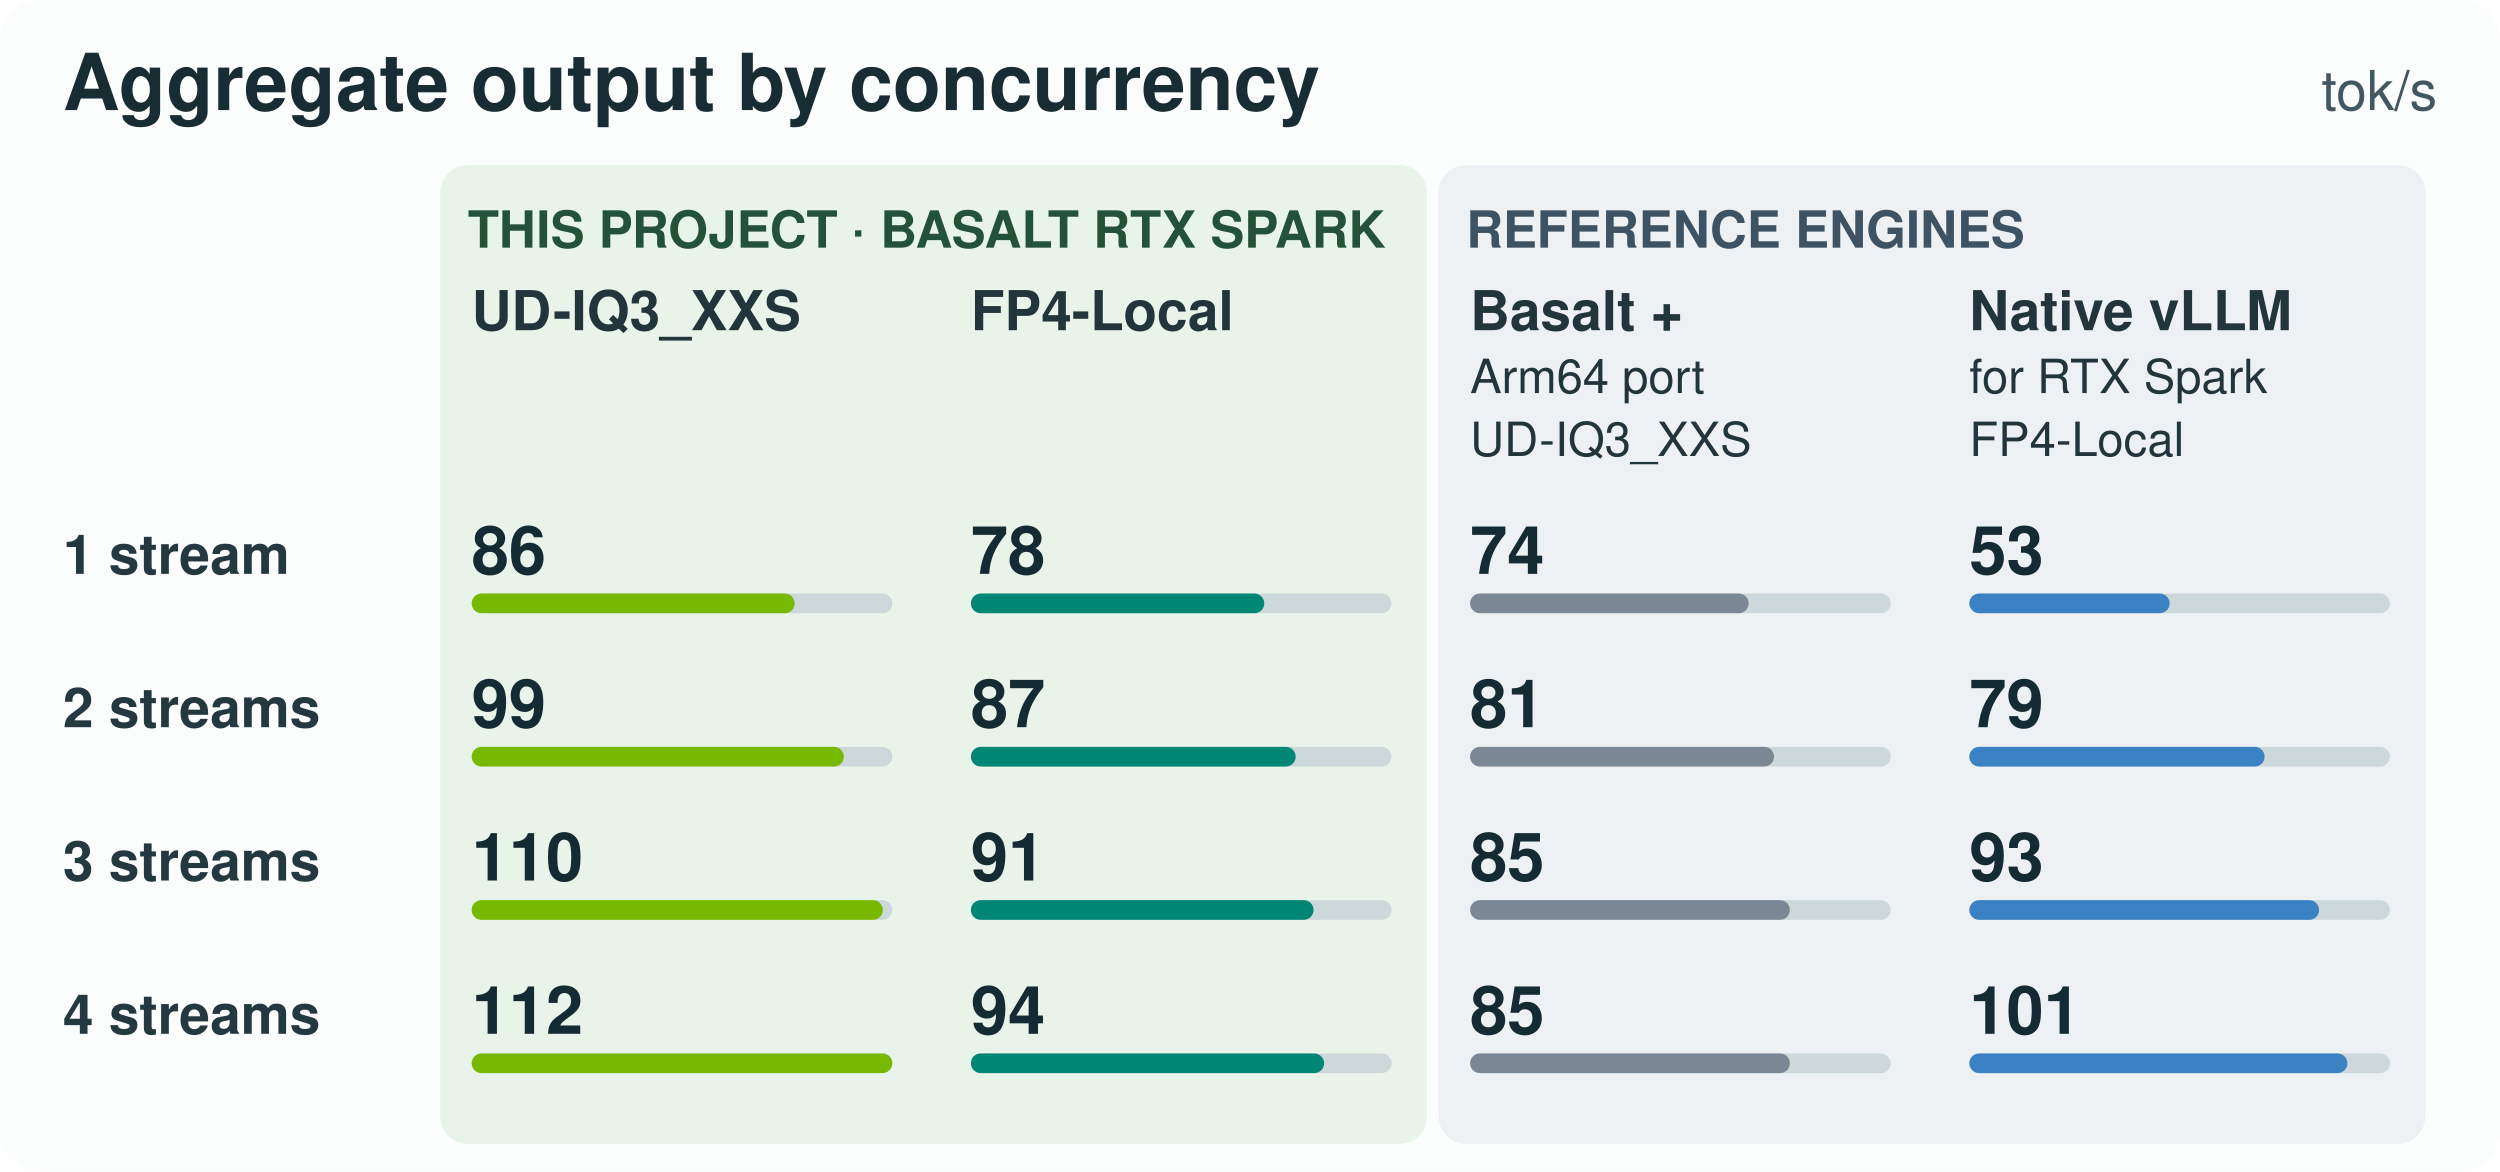
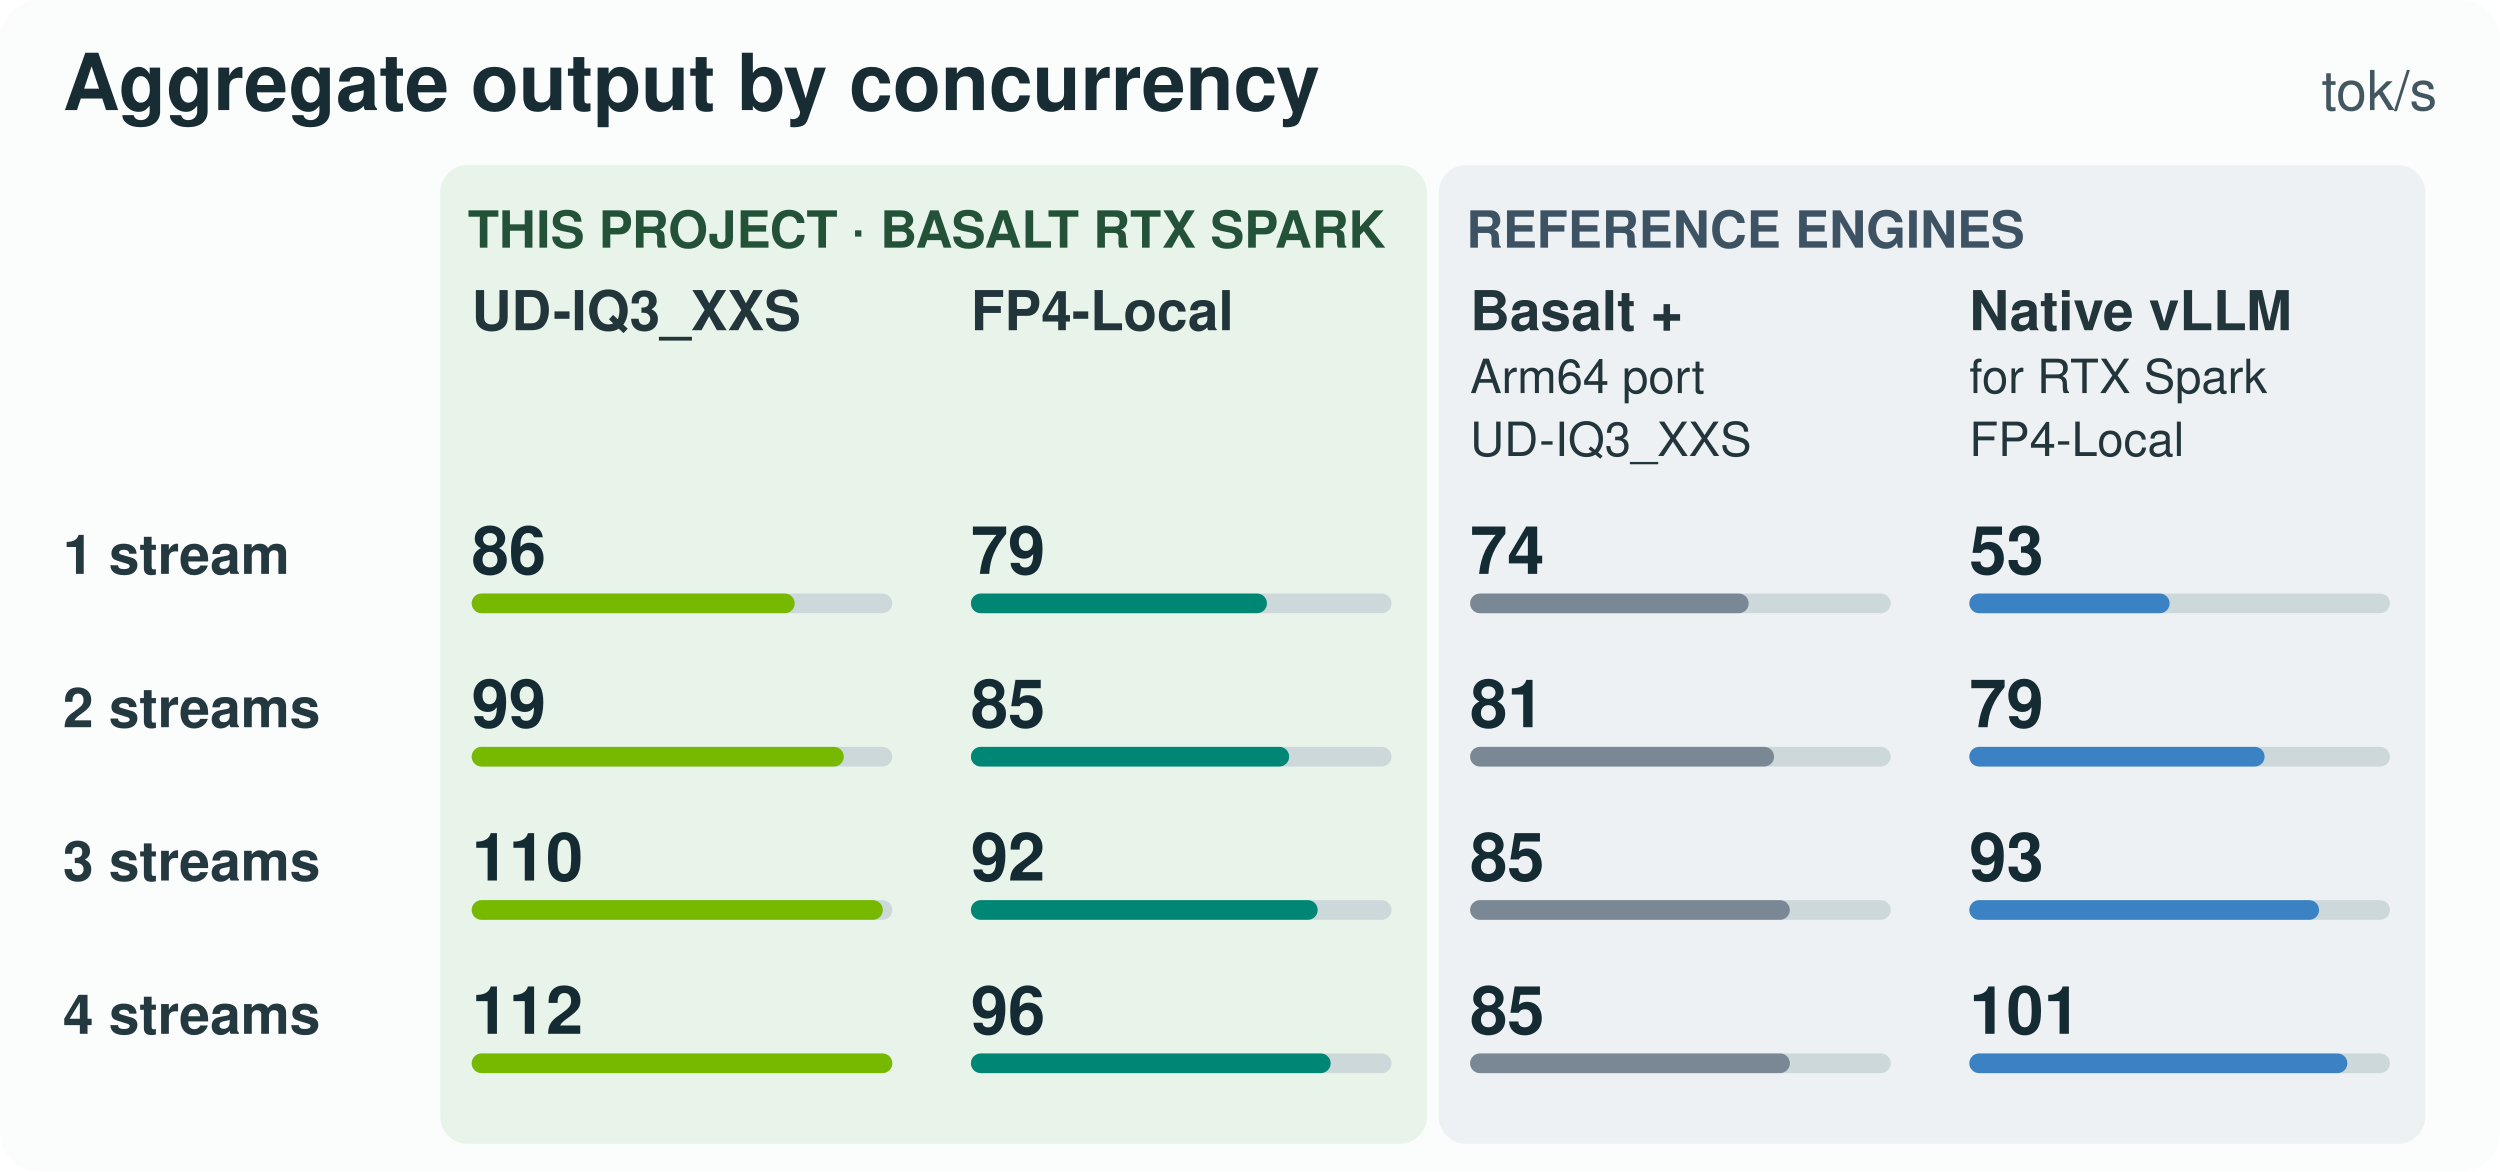
<svg xmlns="http://www.w3.org/2000/svg" width="636" height="298" viewBox="0 0 636 298" role="img" aria-labelledby="title desc" font-family="Segoe UI, Helvetica, Arial, sans-serif">
  <rect width="636" height="298" rx="10" fill="#fbfcfc" />
  <text x="16" y="28" font-size="20" font-weight="700" fill="#182c33">Aggregate output by concurrency</text>
  <text x="620" y="28" font-size="14" text-anchor="end" fill="#435760">tok/s</text>
  <rect x="112" y="42" width="251" height="249" rx="7" fill="#e8f4e9" />
  <text x="119" y="63" font-size="13" font-weight="700" fill="#245239">THIS PROJECT · BASALT RTX SPARK</text>
  <rect x="366" y="42" width="251" height="249" rx="7" fill="#edf1f4" />
  <text x="373" y="63" font-size="13" font-weight="700" fill="#3d5363">REFERENCE ENGINES</text>
  <text x="120" y="84" font-size="14" font-weight="600" fill="#22353b">UD-IQ3_XXS</text>
  <text x="120" y="146" font-size="17" font-weight="600" fill="#152b33">86</text>
  <rect x="120" y="151" width="107" height="5" rx="2.5" fill="#cdd8db" />
  <rect x="120" y="151" width="82.17" height="5" rx="2.5" fill="#76B900" />
  <text x="120" y="185" font-size="17" font-weight="600" fill="#152b33">99</text>
  <rect x="120" y="190" width="107" height="5" rx="2.5" fill="#cdd8db" />
  <rect x="120" y="190" width="94.66" height="5" rx="2.5" fill="#76B900" />
  <text x="120" y="224" font-size="17" font-weight="600" fill="#152b33">110</text>
  <rect x="120" y="229" width="107" height="5" rx="2.5" fill="#cdd8db" />
  <rect x="120" y="229" width="104.59" height="5" rx="2.5" fill="#76B900" />
  <text x="120" y="263" font-size="17" font-weight="600" fill="#152b33">112</text>
  <rect x="120" y="268" width="107" height="5" rx="2.5" fill="#cdd8db" />
  <rect x="120" y="268" width="107.00" height="5" rx="2.5" fill="#76B900" />
  <text x="247" y="84" font-size="14" font-weight="600" fill="#22353b">FP4-Local</text>
-   <text x="247" y="146" font-size="17" font-weight="600" fill="#152b33">78</text>
+   <text x="247" y="146" font-size="17" font-weight="600" fill="#152b33">79</text>
  <rect x="247" y="151" width="107" height="5" rx="2.5" fill="#cdd8db" />
-   <rect x="247" y="151" width="74.63" height="5" rx="2.5" fill="#008675" />
-   <text x="247" y="185" font-size="17" font-weight="600" fill="#152b33">87</text>
+   <rect x="247" y="151" width="75.31" height="5" rx="2.5" fill="#008675" />
+   <text x="247" y="185" font-size="17" font-weight="600" fill="#152b33">85</text>
  <rect x="247" y="190" width="107" height="5" rx="2.5" fill="#cdd8db" />
-   <rect x="247" y="190" width="82.62" height="5" rx="2.5" fill="#008675" />
-   <text x="247" y="224" font-size="17" font-weight="600" fill="#152b33">91</text>
+   <rect x="247" y="190" width="80.96" height="5" rx="2.5" fill="#008675" />
+   <text x="247" y="224" font-size="17" font-weight="600" fill="#152b33">92</text>
  <rect x="247" y="229" width="107" height="5" rx="2.5" fill="#cdd8db" />
-   <rect x="247" y="229" width="87.17" height="5" rx="2.5" fill="#008675" />
-   <text x="247" y="263" font-size="17" font-weight="600" fill="#152b33">94</text>
+   <rect x="247" y="229" width="88.22" height="5" rx="2.5" fill="#008675" />
+   <text x="247" y="263" font-size="17" font-weight="600" fill="#152b33">96</text>
  <rect x="247" y="268" width="107" height="5" rx="2.5" fill="#cdd8db" />
-   <rect x="247" y="268" width="89.85" height="5" rx="2.5" fill="#008675" />
+   <rect x="247" y="268" width="91.52" height="5" rx="2.5" fill="#008675" />
  <text x="374" y="84" font-size="14" font-weight="600" fill="#22353b">Basalt +</text>
  <text x="374" y="100" font-size="12" font-weight="400" fill="#22353b">Arm64 port</text>
  <text x="374" y="116" font-size="12" font-weight="400" fill="#22353b">UD-IQ3_XXS</text>
  <text x="374" y="146" font-size="17" font-weight="600" fill="#152b33">74</text>
  <rect x="374" y="151" width="107" height="5" rx="2.5" fill="#cdd8db" />
  <rect x="374" y="151" width="70.86" height="5" rx="2.5" fill="#7A8794" />
  <text x="374" y="185" font-size="17" font-weight="600" fill="#152b33">81</text>
  <rect x="374" y="190" width="107" height="5" rx="2.5" fill="#cdd8db" />
  <rect x="374" y="190" width="77.32" height="5" rx="2.5" fill="#7A8794" />
  <text x="374" y="224" font-size="17" font-weight="600" fill="#152b33">85</text>
  <rect x="374" y="229" width="107" height="5" rx="2.5" fill="#cdd8db" />
  <rect x="374" y="229" width="81.33" height="5" rx="2.5" fill="#7A8794" />
  <text x="374" y="263" font-size="17" font-weight="600" fill="#152b33">85</text>
  <rect x="374" y="268" width="107" height="5" rx="2.5" fill="#cdd8db" />
  <rect x="374" y="268" width="81.35" height="5" rx="2.5" fill="#7A8794" />
  <text x="501" y="84" font-size="14" font-weight="600" fill="#22353b">Native vLLM</text>
  <text x="501" y="100" font-size="12" font-weight="400" fill="#22353b">for RTX Spark</text>
  <text x="501" y="116" font-size="12" font-weight="400" fill="#22353b">FP4-Local</text>
  <text x="501" y="146" font-size="17" font-weight="600" fill="#152b33">53</text>
  <rect x="501" y="151" width="107" height="5" rx="2.5" fill="#cdd8db" />
  <rect x="501" y="151" width="50.95" height="5" rx="2.5" fill="#3B82C4" />
  <text x="501" y="185" font-size="17" font-weight="600" fill="#152b33">79</text>
  <rect x="501" y="190" width="107" height="5" rx="2.5" fill="#cdd8db" />
  <rect x="501" y="190" width="75.12" height="5" rx="2.5" fill="#3B82C4" />
  <text x="501" y="224" font-size="17" font-weight="600" fill="#152b33">93</text>
  <rect x="501" y="229" width="107" height="5" rx="2.5" fill="#cdd8db" />
  <rect x="501" y="229" width="88.97" height="5" rx="2.5" fill="#3B82C4" />
  <text x="501" y="263" font-size="17" font-weight="600" fill="#152b33">101</text>
  <rect x="501" y="268" width="107" height="5" rx="2.5" fill="#cdd8db" />
  <rect x="501" y="268" width="96.17" height="5" rx="2.5" fill="#3B82C4" />
  <text x="16" y="146" font-size="14" font-weight="600" fill="#243840">1 stream</text>
  <text x="16" y="185" font-size="14" font-weight="600" fill="#243840">2 streams</text>
  <text x="16" y="224" font-size="14" font-weight="600" fill="#243840">3 streams</text>
  <text x="16" y="263" font-size="14" font-weight="600" fill="#243840">4 streams</text>
</svg>
